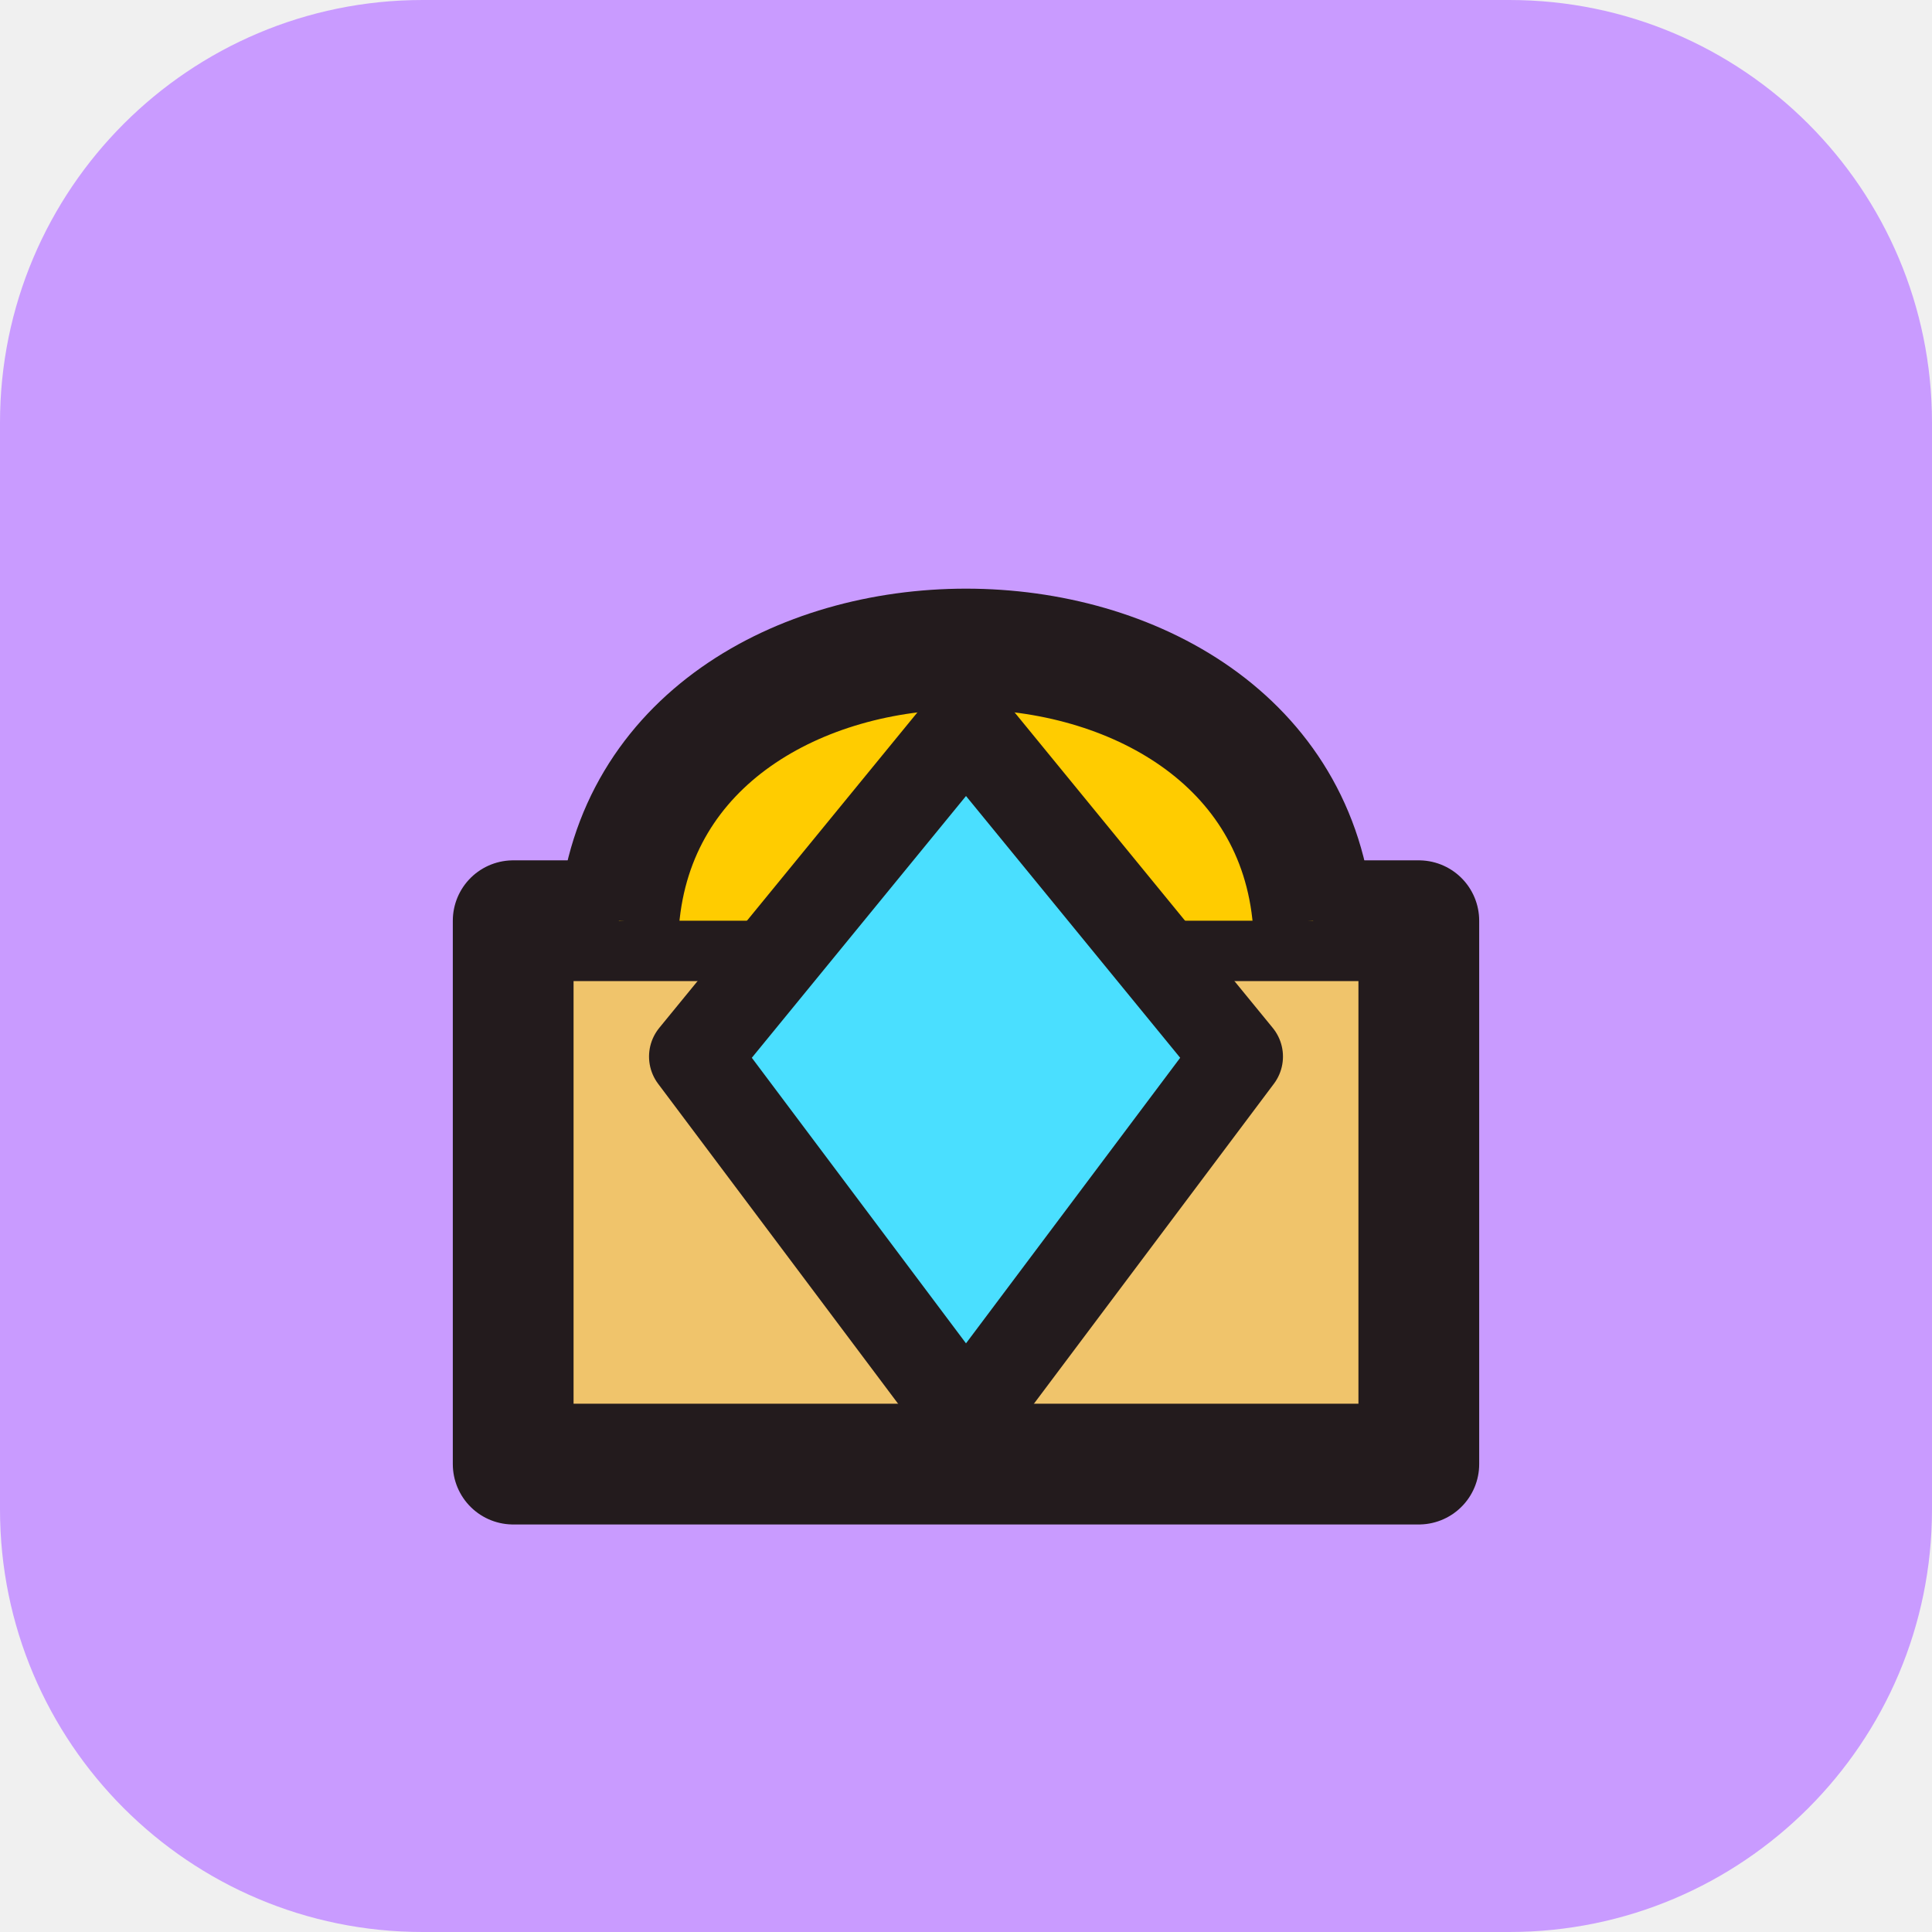
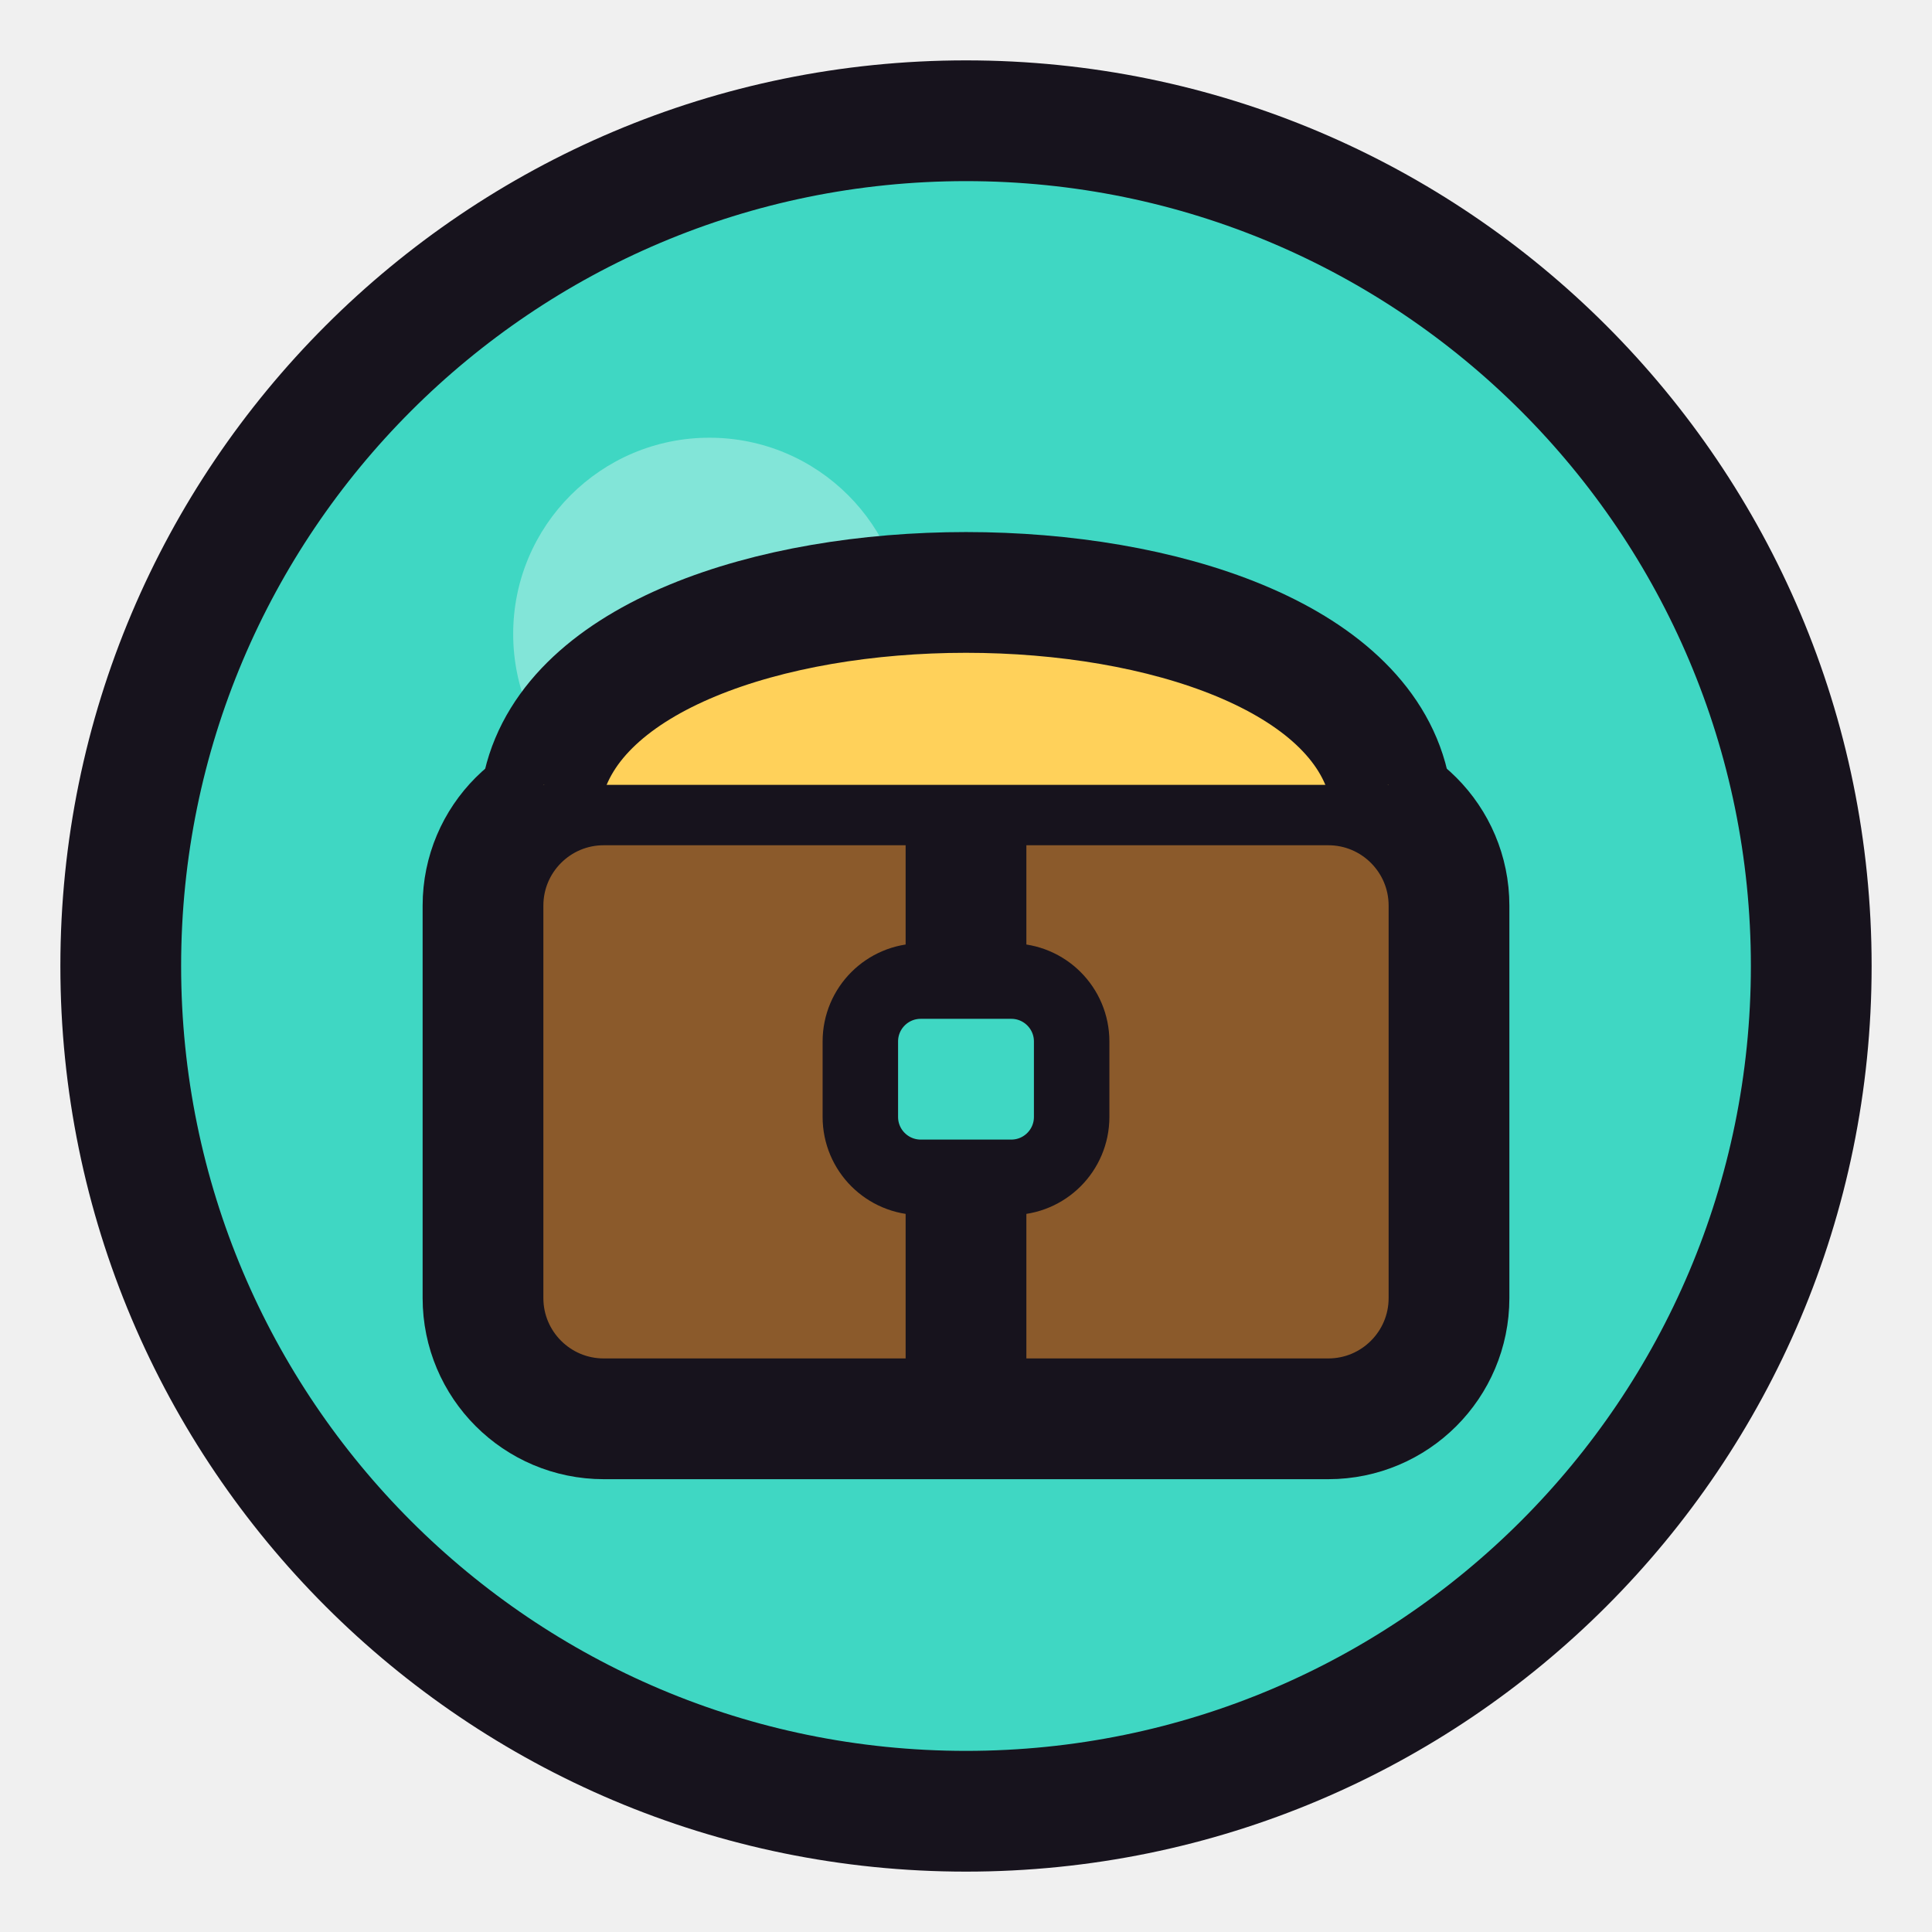
- <svg xmlns="http://www.w3.org/2000/svg" viewBox="0 0 128 128">
-   <rect width="128" height="128" rx="28" fill="#c99bff" />
-   <path d="M34 61h60v36H34Z" fill="#f0c46b" stroke="#231b1d" stroke-width="8" stroke-linejoin="round" />
-   <path d="M41 61c2-24 44-24 46 0" fill="#ffcc00" stroke="#231b1d" stroke-width="8" />
-   <path d="M64 48 82 70 64 94 46 70Z" fill="#4adfff" stroke="#231b1d" stroke-width="6" stroke-linejoin="round" />
+ <svg xmlns="http://www.w3.org/2000/svg" viewBox="0 0 128 128" role="img" aria-hidden="true">
+   <defs>
+     <filter id="softShadow" x="-20%" y="-20%" width="140%" height="140%">
+       <feDropShadow dx="0" dy="8" stdDeviation="0" flood-color="#000000" flood-opacity=".18" />
+     </filter>
+   </defs>
+   <circle cx="64" cy="64" r="56" fill="#3fd7c3" stroke="#17131d" stroke-width="8" />
+   <circle cx="47" cy="42" r="13" fill="#ffffff" opacity=".35" />
+   <rect x="32" y="52" width="64" height="42" rx="8" fill="#8b5a2b" stroke="#17131d" stroke-width="8" />
+   <path d="M36 52c4-17 52-17 56 0" fill="#ffd15a" stroke="#17131d" stroke-width="8" />
+   <path d="M64 54v39" stroke="#17131d" stroke-width="8" />
+   <rect x="57" y="65" width="14" height="13" rx="4" fill="#3fd7c3" stroke="#17131d" stroke-width="5" />
</svg>
